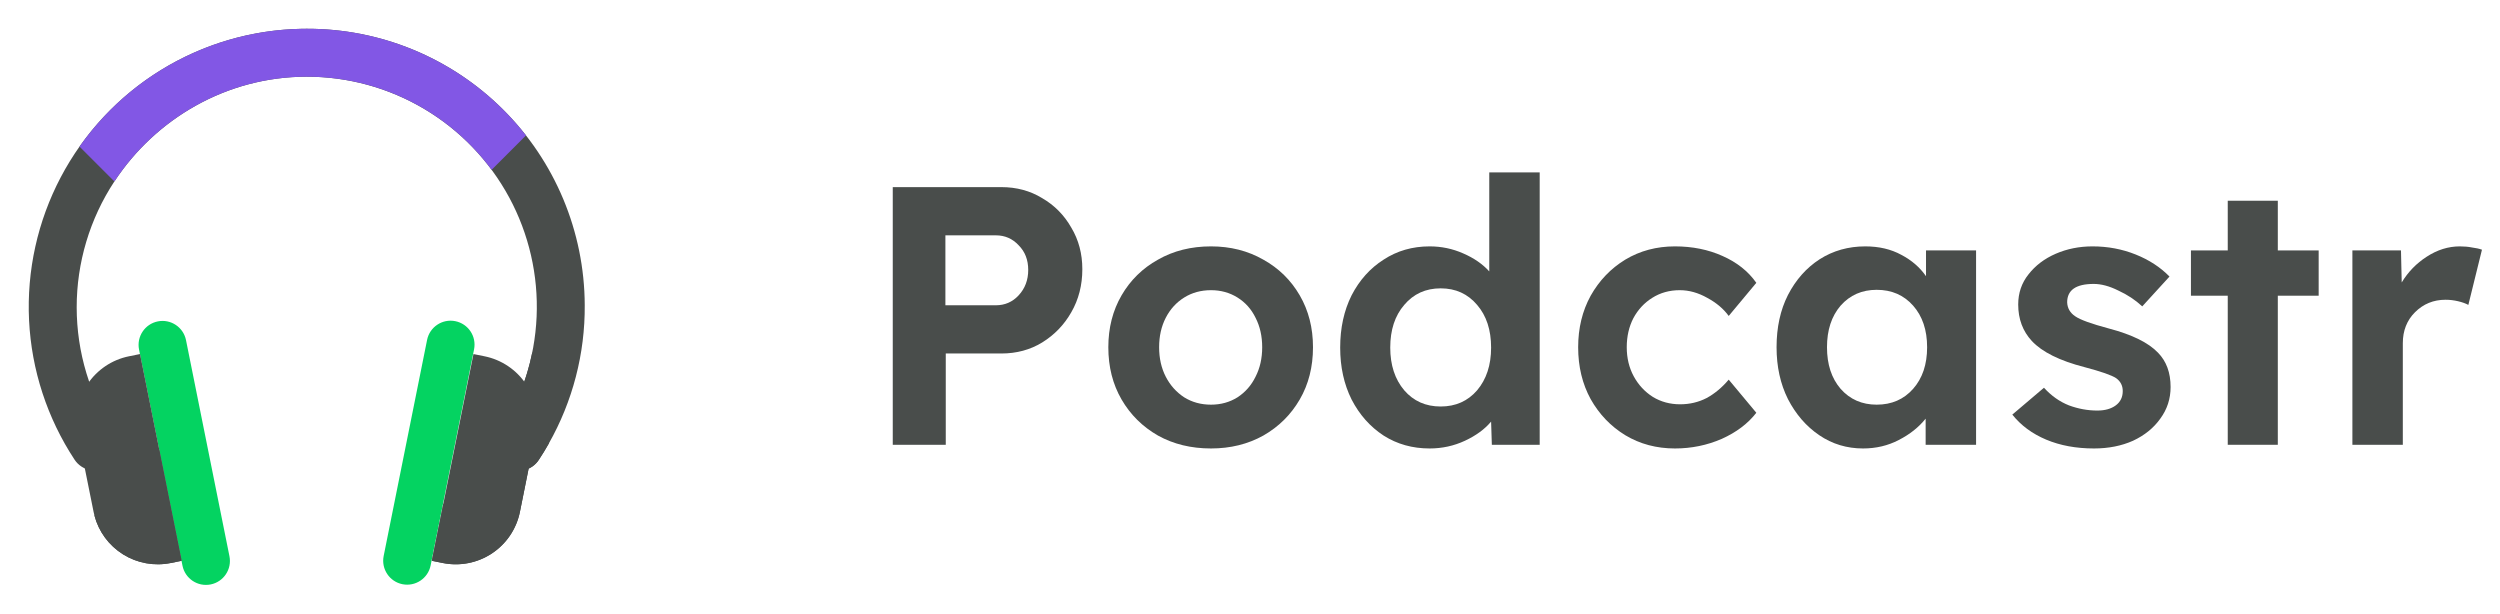
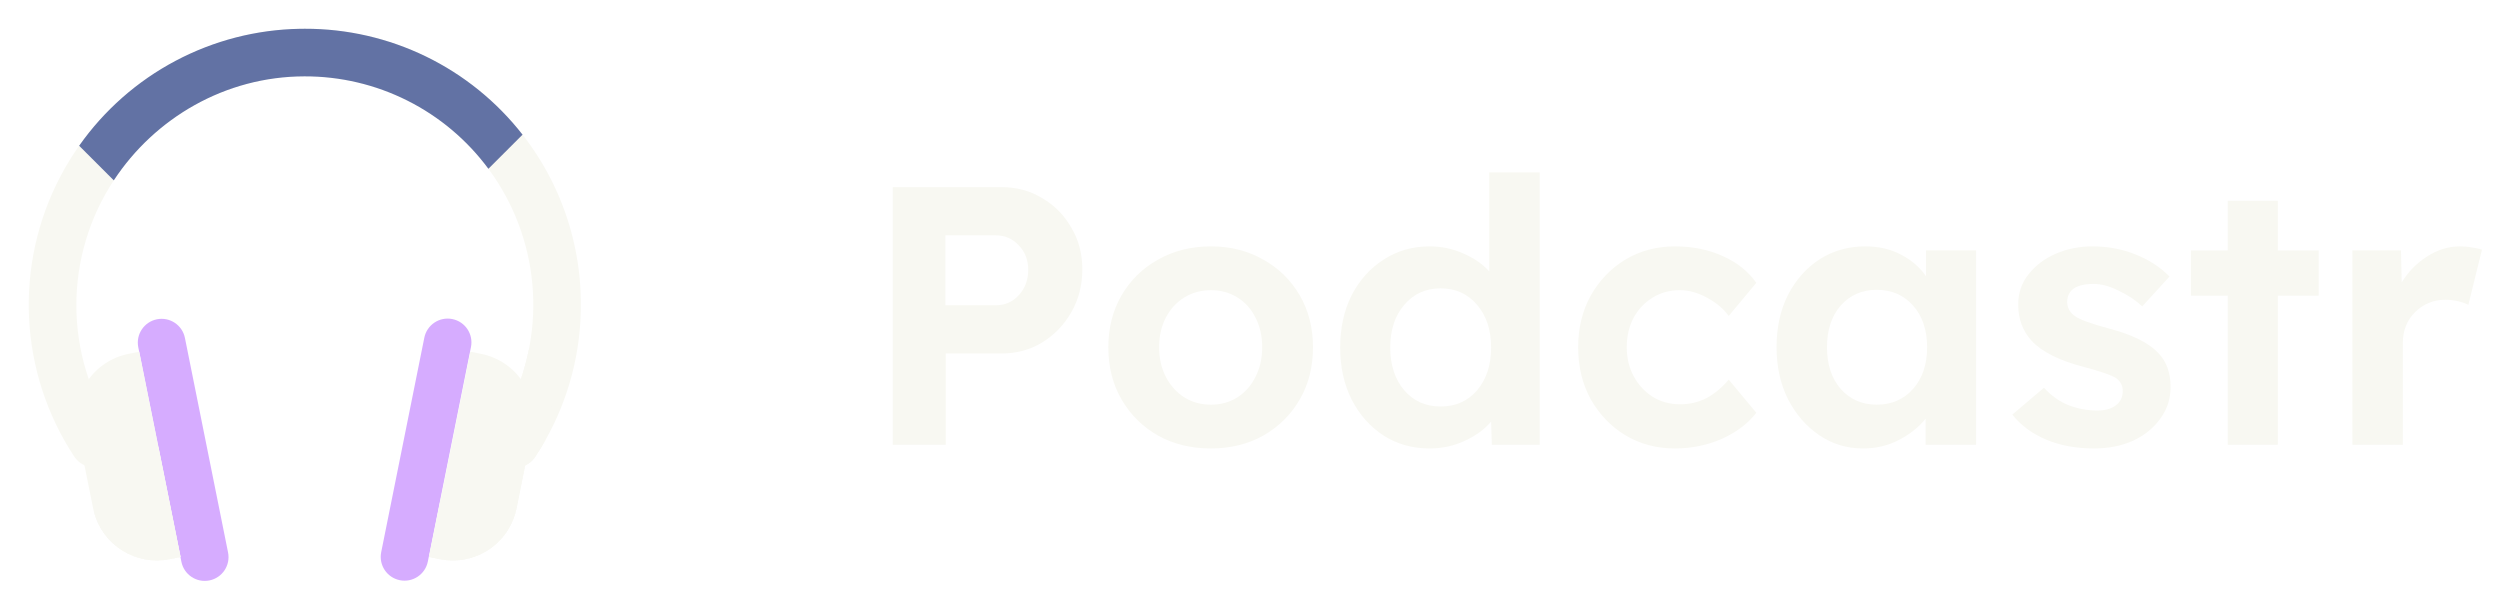
<svg xmlns="http://www.w3.org/2000/svg" width="163" height="40" viewBox="0 0 163 40" fill="none">
-   <path d="M58.208 29V12.2H65.288C66.28 12.2 67.168 12.44 67.952 12.92C68.752 13.384 69.384 14.024 69.848 14.84C70.328 15.64 70.568 16.544 70.568 17.552C70.568 18.592 70.328 19.528 69.848 20.36C69.384 21.176 68.752 21.832 67.952 22.328C67.168 22.808 66.28 23.048 65.288 23.048H61.664V29H58.208ZM61.64 19.904H64.928C65.52 19.904 66.016 19.688 66.416 19.256C66.832 18.808 67.04 18.256 67.04 17.6C67.04 16.944 66.832 16.408 66.416 15.992C66.016 15.56 65.52 15.344 64.928 15.344H61.64V19.904Z" fill="#494D4B" />
-   <path d="M78.959 29.24C77.663 29.24 76.511 28.96 75.503 28.4C74.495 27.824 73.703 27.04 73.127 26.048C72.551 25.056 72.263 23.92 72.263 22.64C72.263 21.376 72.551 20.248 73.127 19.256C73.703 18.264 74.495 17.488 75.503 16.928C76.511 16.352 77.663 16.064 78.959 16.064C80.223 16.064 81.359 16.352 82.367 16.928C83.375 17.488 84.167 18.264 84.743 19.256C85.319 20.248 85.607 21.376 85.607 22.64C85.607 23.92 85.319 25.056 84.743 26.048C84.167 27.04 83.375 27.824 82.367 28.4C81.359 28.96 80.223 29.24 78.959 29.24ZM78.959 26.384C79.599 26.384 80.175 26.224 80.687 25.904C81.199 25.568 81.591 25.12 81.863 24.56C82.151 24 82.295 23.36 82.295 22.64C82.295 21.92 82.151 21.28 81.863 20.72C81.591 20.16 81.199 19.72 80.687 19.4C80.175 19.08 79.599 18.92 78.959 18.92C78.303 18.92 77.719 19.08 77.207 19.4C76.695 19.72 76.295 20.16 76.007 20.72C75.719 21.28 75.575 21.92 75.575 22.64C75.575 23.36 75.719 24 76.007 24.56C76.295 25.12 76.695 25.568 77.207 25.904C77.719 26.224 78.303 26.384 78.959 26.384Z" fill="#494D4B" />
-   <path d="M93.212 29.24C92.092 29.24 91.092 28.96 90.212 28.4C89.332 27.824 88.636 27.04 88.124 26.048C87.628 25.056 87.38 23.928 87.38 22.664C87.38 21.384 87.628 20.248 88.124 19.256C88.636 18.264 89.332 17.488 90.212 16.928C91.092 16.352 92.092 16.064 93.212 16.064C93.98 16.064 94.708 16.216 95.396 16.52C96.1 16.824 96.668 17.216 97.1 17.696V11.24H100.388V29H97.268L97.22 27.488C96.804 27.984 96.236 28.4 95.516 28.736C94.796 29.072 94.028 29.24 93.212 29.24ZM93.932 26.504C94.908 26.504 95.7 26.152 96.308 25.448C96.916 24.728 97.22 23.8 97.22 22.664C97.22 21.512 96.916 20.584 96.308 19.88C95.7 19.16 94.908 18.8 93.932 18.8C92.956 18.8 92.164 19.16 91.556 19.88C90.948 20.584 90.644 21.512 90.644 22.664C90.644 23.8 90.948 24.728 91.556 25.448C92.164 26.152 92.956 26.504 93.932 26.504Z" fill="#494D4B" />
-   <path d="M109.208 29.24C108.008 29.24 106.928 28.952 105.968 28.376C105.024 27.8 104.272 27.016 103.712 26.024C103.168 25.032 102.896 23.904 102.896 22.64C102.896 21.392 103.168 20.272 103.712 19.28C104.272 18.288 105.024 17.504 105.968 16.928C106.928 16.352 108.008 16.064 109.208 16.064C110.344 16.064 111.376 16.272 112.304 16.688C113.248 17.104 113.984 17.688 114.512 18.44L112.712 20.6C112.376 20.136 111.912 19.744 111.32 19.424C110.728 19.088 110.128 18.92 109.52 18.92C108.848 18.92 108.248 19.088 107.72 19.424C107.208 19.744 106.8 20.184 106.496 20.744C106.208 21.304 106.064 21.936 106.064 22.64C106.064 23.344 106.216 23.976 106.52 24.536C106.824 25.096 107.24 25.544 107.768 25.88C108.296 26.2 108.888 26.36 109.544 26.36C110.168 26.36 110.744 26.224 111.272 25.952C111.8 25.664 112.28 25.264 112.712 24.752L114.512 26.912C113.968 27.616 113.216 28.184 112.256 28.616C111.296 29.032 110.28 29.24 109.208 29.24Z" fill="#494D4B" />
-   <path d="M121.472 29.24C120.416 29.24 119.464 28.952 118.616 28.376C117.768 27.8 117.088 27.016 116.576 26.024C116.08 25.032 115.832 23.904 115.832 22.64C115.832 21.344 116.08 20.208 116.576 19.232C117.088 18.24 117.776 17.464 118.64 16.904C119.52 16.344 120.512 16.064 121.616 16.064C122.512 16.064 123.296 16.248 123.968 16.616C124.64 16.968 125.176 17.432 125.576 18.008V16.328H128.84V29H125.552V27.296C125.104 27.856 124.52 28.32 123.8 28.688C123.096 29.056 122.32 29.24 121.472 29.24ZM122.36 26.384C123.336 26.384 124.128 26.04 124.736 25.352C125.344 24.664 125.648 23.76 125.648 22.64C125.648 21.52 125.344 20.616 124.736 19.928C124.128 19.24 123.336 18.896 122.36 18.896C121.4 18.896 120.616 19.24 120.008 19.928C119.416 20.616 119.12 21.52 119.12 22.64C119.12 23.76 119.416 24.664 120.008 25.352C120.616 26.04 121.4 26.384 122.36 26.384Z" fill="#494D4B" />
-   <path d="M136.531 29.24C135.363 29.24 134.323 29.048 133.411 28.664C132.499 28.28 131.763 27.736 131.203 27.032L133.267 25.28C133.747 25.808 134.291 26.192 134.899 26.432C135.507 26.656 136.123 26.768 136.747 26.768C137.243 26.768 137.643 26.656 137.947 26.432C138.251 26.208 138.403 25.896 138.403 25.496C138.403 25.144 138.259 24.864 137.971 24.656C137.683 24.464 136.995 24.224 135.907 23.936C134.291 23.52 133.147 22.952 132.475 22.232C131.883 21.592 131.587 20.8 131.587 19.856C131.587 19.104 131.811 18.448 132.259 17.888C132.707 17.312 133.299 16.864 134.035 16.544C134.771 16.224 135.571 16.064 136.435 16.064C137.427 16.064 138.363 16.24 139.243 16.592C140.123 16.944 140.859 17.424 141.451 18.032L139.675 19.976C139.227 19.56 138.707 19.216 138.115 18.944C137.539 18.656 137.003 18.512 136.507 18.512C135.355 18.512 134.779 18.912 134.779 19.712C134.795 20.096 134.971 20.4 135.307 20.624C135.627 20.848 136.355 21.112 137.491 21.416C139.011 21.816 140.083 22.344 140.707 23C141.251 23.56 141.523 24.304 141.523 25.232C141.523 26 141.299 26.688 140.851 27.296C140.419 27.904 139.827 28.384 139.075 28.736C138.323 29.072 137.475 29.24 136.531 29.24Z" fill="#494D4B" />
-   <path d="M145.249 29V19.28H142.849V16.328H145.249V13.088H148.513V16.328H151.177V19.28H148.513V29H145.249Z" fill="#494D4B" />
-   <path d="M153.376 29V16.328H156.544L156.592 18.416C157.008 17.728 157.552 17.168 158.224 16.736C158.912 16.288 159.632 16.064 160.384 16.064C160.672 16.064 160.936 16.088 161.176 16.136C161.432 16.168 161.648 16.216 161.824 16.28L160.936 19.88C160.76 19.784 160.536 19.704 160.264 19.64C159.992 19.576 159.72 19.544 159.448 19.544C158.664 19.544 158 19.816 157.456 20.36C156.928 20.888 156.664 21.56 156.664 22.376V29H153.376Z" fill="#494D4B" />
-   <path d="M38.125 19.888C38.149 23.054 37.34 26.171 35.777 28.926C35.575 29.284 35.361 29.634 35.134 29.976C35.023 30.15 34.877 30.3 34.707 30.417C34.537 30.535 34.345 30.617 34.142 30.66C33.94 30.702 33.731 30.704 33.528 30.666C33.325 30.627 33.132 30.548 32.959 30.434C32.786 30.32 32.638 30.173 32.523 30.001C32.408 29.83 32.328 29.637 32.288 29.434C32.247 29.231 32.248 29.022 32.289 28.82C32.33 28.617 32.411 28.424 32.527 28.253C34.019 25.99 34.868 23.364 34.987 20.656C35.105 17.948 34.488 15.259 33.2 12.874C31.912 10.489 30.002 8.497 27.673 7.111C25.344 5.724 22.683 4.995 19.972 5C14.762 5.01 10.142 7.745 7.457 11.832C5.852 14.27 4.998 17.126 5 20.045C5.003 22.964 5.863 25.818 7.473 28.253C7.701 28.599 7.782 29.022 7.699 29.427C7.616 29.834 7.375 30.19 7.029 30.418C6.683 30.646 6.261 30.728 5.855 30.645C5.449 30.561 5.092 30.32 4.864 29.974C3.079 27.265 2.054 24.127 1.895 20.887C1.737 17.647 2.451 14.424 3.962 11.553C5.474 8.683 7.729 6.271 10.491 4.569C13.253 2.868 16.421 1.938 19.664 1.878C19.778 1.876 19.891 1.875 20.005 1.875C24.795 1.865 29.393 3.756 32.791 7.133C36.188 10.511 38.106 15.098 38.125 19.888Z" fill="#494D4B" />
-   <path d="M9.066 22.794L11.898 36.882C12.068 37.728 12.891 38.275 13.737 38.105C14.582 37.935 15.13 37.112 14.96 36.266L12.128 22.179C11.958 21.333 11.135 20.785 10.289 20.955C9.444 21.125 8.896 21.949 9.066 22.794Z" fill="#04D361" />
-   <path d="M11.844 36.564L11.126 36.709C10.059 36.923 8.95 36.722 8.027 36.147C7.103 35.572 6.434 34.665 6.157 33.612C6.136 33.531 6.116 33.45 6.1 33.367L5.071 28.256C4.848 27.146 5.075 25.993 5.701 25.051C6.328 24.108 7.303 23.453 8.413 23.229L9.13 23.084L10.39 29.341L11.844 36.564Z" fill="#494D4B" />
-   <path d="M11.844 36.564L11.126 36.709C10.059 36.923 8.95 36.722 8.027 36.147C7.103 35.572 6.434 34.665 6.157 33.612C7.674 32.298 9.09 30.87 10.39 29.341L11.844 36.564Z" fill="#494D4B" />
-   <path d="M36.148 27.087L35.777 28.926C35.575 29.284 35.361 29.634 35.134 29.976C35.023 30.15 34.877 30.3 34.707 30.417C34.537 30.534 34.345 30.617 34.142 30.659C33.94 30.702 33.731 30.704 33.528 30.665C33.325 30.627 33.132 30.548 32.959 30.434C32.786 30.32 32.638 30.173 32.523 30.001C32.408 29.829 32.328 29.637 32.288 29.434C32.247 29.231 32.248 29.022 32.289 28.819C32.33 28.617 32.411 28.424 32.527 28.253C33.587 26.65 34.326 24.858 34.705 22.974C35.293 23.467 35.737 24.109 35.991 24.833C36.245 25.557 36.299 26.335 36.148 27.087Z" fill="#494D4B" />
-   <path d="M34.295 8.83L32.054 11.071C30.657 9.182 28.836 7.649 26.737 6.594C24.638 5.54 22.321 4.993 19.972 5C14.762 5.01 10.142 7.745 7.457 11.832L5.184 9.559C6.823 7.229 8.988 5.32 11.505 3.985C14.021 2.651 16.816 1.929 19.664 1.878C19.778 1.876 19.891 1.875 20.005 1.875C22.759 1.869 25.479 2.492 27.955 3.698C30.432 4.903 32.601 6.658 34.295 8.83Z" fill="#8257E5" />
-   <path d="M27.846 22.163L25.015 36.251C24.845 37.097 25.392 37.92 26.238 38.09C27.084 38.26 27.907 37.712 28.077 36.867L30.909 22.779C31.079 21.933 30.531 21.11 29.685 20.94C28.84 20.77 28.016 21.318 27.846 22.163Z" fill="#04D361" />
-   <path d="M34.929 28.256L33.9 33.367C33.677 34.477 33.022 35.452 32.079 36.079C31.137 36.705 29.984 36.932 28.874 36.709L28.156 36.564L28.9 32.871L30.869 23.084L31.587 23.229C32.697 23.453 33.672 24.108 34.299 25.05C34.386 25.18 34.465 25.314 34.536 25.453C34.982 26.315 35.12 27.304 34.929 28.256Z" fill="#494D4B" />
-   <path d="M34.929 28.256L33.9 33.367C33.677 34.477 33.022 35.452 32.079 36.079C31.137 36.705 29.984 36.932 28.874 36.709L28.156 36.564L28.9 32.871C31.04 30.609 32.93 28.122 34.536 25.453C34.982 26.315 35.12 27.304 34.929 28.256Z" fill="#494D4B" />
+   <path d="M58.208 29V12.2H65.288C66.28 12.2 67.168 12.44 67.952 12.92C68.752 13.384 69.384 14.024 69.848 14.84C70.328 15.64 70.568 16.544 70.568 17.552C70.568 18.592 70.328 19.528 69.848 20.36C69.384 21.176 68.752 21.832 67.952 22.328C67.168 22.808 66.28 23.048 65.288 23.048H61.664V29H58.208ZM61.64 19.904H64.928C65.52 19.904 66.016 19.688 66.416 19.256C66.832 18.808 67.04 18.256 67.04 17.6C67.04 16.944 66.832 16.408 66.416 15.992C66.016 15.56 65.52 15.344 64.928 15.344H61.64V19.904Z" fill="#F8F8F2" />
+   <path d="M78.959 29.24C77.663 29.24 76.511 28.96 75.503 28.4C74.495 27.824 73.703 27.04 73.127 26.048C72.551 25.056 72.263 23.92 72.263 22.64C72.263 21.376 72.551 20.248 73.127 19.256C73.703 18.264 74.495 17.488 75.503 16.928C76.511 16.352 77.663 16.064 78.959 16.064C80.223 16.064 81.359 16.352 82.367 16.928C83.375 17.488 84.167 18.264 84.743 19.256C85.319 20.248 85.607 21.376 85.607 22.64C85.607 23.92 85.319 25.056 84.743 26.048C84.167 27.04 83.375 27.824 82.367 28.4C81.359 28.96 80.223 29.24 78.959 29.24ZM78.959 26.384C79.599 26.384 80.175 26.224 80.687 25.904C81.199 25.568 81.591 25.12 81.863 24.56C82.151 24 82.295 23.36 82.295 22.64C82.295 21.92 82.151 21.28 81.863 20.72C81.591 20.16 81.199 19.72 80.687 19.4C80.175 19.08 79.599 18.92 78.959 18.92C78.303 18.92 77.719 19.08 77.207 19.4C76.695 19.72 76.295 20.16 76.007 20.72C75.719 21.28 75.575 21.92 75.575 22.64C75.575 23.36 75.719 24 76.007 24.56C76.295 25.12 76.695 25.568 77.207 25.904C77.719 26.224 78.303 26.384 78.959 26.384Z" fill="#F8F8F2" />
+   <path d="M93.212 29.24C92.092 29.24 91.092 28.96 90.212 28.4C89.332 27.824 88.636 27.04 88.124 26.048C87.628 25.056 87.38 23.928 87.38 22.664C87.38 21.384 87.628 20.248 88.124 19.256C88.636 18.264 89.332 17.488 90.212 16.928C91.092 16.352 92.092 16.064 93.212 16.064C93.98 16.064 94.708 16.216 95.396 16.52C96.1 16.824 96.668 17.216 97.1 17.696V11.24H100.388V29H97.268L97.22 27.488C96.804 27.984 96.236 28.4 95.516 28.736C94.796 29.072 94.028 29.24 93.212 29.24ZM93.932 26.504C94.908 26.504 95.7 26.152 96.308 25.448C96.916 24.728 97.22 23.8 97.22 22.664C97.22 21.512 96.916 20.584 96.308 19.88C95.7 19.16 94.908 18.8 93.932 18.8C92.956 18.8 92.164 19.16 91.556 19.88C90.948 20.584 90.644 21.512 90.644 22.664C90.644 23.8 90.948 24.728 91.556 25.448C92.164 26.152 92.956 26.504 93.932 26.504Z" fill="#F8F8F2" />
+   <path d="M109.208 29.24C108.008 29.24 106.928 28.952 105.968 28.376C105.024 27.8 104.272 27.016 103.712 26.024C103.168 25.032 102.896 23.904 102.896 22.64C102.896 21.392 103.168 20.272 103.712 19.28C104.272 18.288 105.024 17.504 105.968 16.928C106.928 16.352 108.008 16.064 109.208 16.064C110.344 16.064 111.376 16.272 112.304 16.688C113.248 17.104 113.984 17.688 114.512 18.44L112.712 20.6C112.376 20.136 111.912 19.744 111.32 19.424C110.728 19.088 110.128 18.92 109.52 18.92C108.848 18.92 108.248 19.088 107.72 19.424C107.208 19.744 106.8 20.184 106.496 20.744C106.208 21.304 106.064 21.936 106.064 22.64C106.064 23.344 106.216 23.976 106.52 24.536C106.824 25.096 107.24 25.544 107.768 25.88C108.296 26.2 108.888 26.36 109.544 26.36C110.168 26.36 110.744 26.224 111.272 25.952C111.8 25.664 112.28 25.264 112.712 24.752L114.512 26.912C113.968 27.616 113.216 28.184 112.256 28.616C111.296 29.032 110.28 29.24 109.208 29.24Z" fill="#F8F8F2" />
+   <path d="M121.472 29.24C120.416 29.24 119.464 28.952 118.616 28.376C117.768 27.8 117.088 27.016 116.576 26.024C116.08 25.032 115.832 23.904 115.832 22.64C115.832 21.344 116.08 20.208 116.576 19.232C117.088 18.24 117.776 17.464 118.64 16.904C119.52 16.344 120.512 16.064 121.616 16.064C122.512 16.064 123.296 16.248 123.968 16.616C124.64 16.968 125.176 17.432 125.576 18.008V16.328H128.84V29H125.552V27.296C125.104 27.856 124.52 28.32 123.8 28.688C123.096 29.056 122.32 29.24 121.472 29.24ZM122.36 26.384C123.336 26.384 124.128 26.04 124.736 25.352C125.344 24.664 125.648 23.76 125.648 22.64C125.648 21.52 125.344 20.616 124.736 19.928C124.128 19.24 123.336 18.896 122.36 18.896C121.4 18.896 120.616 19.24 120.008 19.928C119.416 20.616 119.12 21.52 119.12 22.64C119.12 23.76 119.416 24.664 120.008 25.352C120.616 26.04 121.4 26.384 122.36 26.384Z" fill="#F8F8F2" />
+   <path d="M136.531 29.24C135.363 29.24 134.323 29.048 133.411 28.664C132.499 28.28 131.763 27.736 131.203 27.032L133.267 25.28C133.747 25.808 134.291 26.192 134.899 26.432C135.507 26.656 136.123 26.768 136.747 26.768C137.243 26.768 137.643 26.656 137.947 26.432C138.251 26.208 138.403 25.896 138.403 25.496C138.403 25.144 138.259 24.864 137.971 24.656C137.683 24.464 136.995 24.224 135.907 23.936C134.291 23.52 133.147 22.952 132.475 22.232C131.883 21.592 131.587 20.8 131.587 19.856C131.587 19.104 131.811 18.448 132.259 17.888C132.707 17.312 133.299 16.864 134.035 16.544C134.771 16.224 135.571 16.064 136.435 16.064C137.427 16.064 138.363 16.24 139.243 16.592C140.123 16.944 140.859 17.424 141.451 18.032L139.675 19.976C139.227 19.56 138.707 19.216 138.115 18.944C137.539 18.656 137.003 18.512 136.507 18.512C135.355 18.512 134.779 18.912 134.779 19.712C134.795 20.096 134.971 20.4 135.307 20.624C135.627 20.848 136.355 21.112 137.491 21.416C139.011 21.816 140.083 22.344 140.707 23C141.251 23.56 141.523 24.304 141.523 25.232C141.523 26 141.299 26.688 140.851 27.296C140.419 27.904 139.827 28.384 139.075 28.736C138.323 29.072 137.475 29.24 136.531 29.24Z" fill="#F8F8F2" />
+   <path d="M145.249 29V19.28H142.849V16.328H145.249V13.088H148.513V16.328H151.177V19.28H148.513V29H145.249Z" fill="#F8F8F2" />
+   <path d="M153.376 29V16.328H156.544L156.592 18.416C157.008 17.728 157.552 17.168 158.224 16.736C158.912 16.288 159.632 16.064 160.384 16.064C160.672 16.064 160.936 16.088 161.176 16.136C161.432 16.168 161.648 16.216 161.824 16.28L160.936 19.88C160.76 19.784 160.536 19.704 160.264 19.64C159.992 19.576 159.72 19.544 159.448 19.544C158.664 19.544 158 19.816 157.456 20.36C156.928 20.888 156.664 21.56 156.664 22.376V29H153.376Z" fill="#F8F8F2" />
+   <path d="M37.873 19.758C37.897 22.902 37.093 25.996 35.542 28.731C35.341 29.086 35.128 29.434 34.903 29.773C34.792 29.946 34.648 30.095 34.479 30.212C34.31 30.328 34.119 30.41 33.918 30.452C33.717 30.494 33.51 30.496 33.308 30.458C33.106 30.42 32.914 30.342 32.743 30.228C32.572 30.115 32.424 29.969 32.31 29.799C32.195 29.628 32.116 29.437 32.076 29.235C32.036 29.034 32.037 28.827 32.078 28.625C32.119 28.424 32.199 28.233 32.314 28.063C33.795 25.816 34.639 23.21 34.757 20.521C34.874 17.833 34.261 15.162 32.982 12.795C31.703 10.427 29.807 8.449 27.494 7.073C25.181 5.697 22.538 4.972 19.846 4.978C14.672 4.988 10.085 7.703 7.418 11.76C5.824 14.181 4.976 17.016 4.979 19.914C4.982 22.812 5.835 25.646 7.434 28.063C7.66 28.407 7.741 28.826 7.659 29.229C7.576 29.632 7.337 29.986 6.993 30.212C6.65 30.439 6.23 30.52 5.827 30.437C5.424 30.355 5.07 30.115 4.843 29.772C3.071 27.083 2.053 23.967 1.895 20.75C1.738 17.533 2.447 14.333 3.948 11.484C5.449 8.634 7.688 6.24 10.431 4.55C13.174 2.86 16.32 1.938 19.54 1.878C19.654 1.876 19.766 1.875 19.879 1.875C24.636 1.865 29.202 3.743 32.576 7.096C35.949 10.448 37.854 15.002 37.873 19.758Z" fill="#F8F8F2" />
+   <path d="M9.016 22.644L11.828 36.63C11.997 37.469 12.815 38.013 13.654 37.844C14.494 37.675 15.038 36.858 14.869 36.019L12.057 22.032C11.888 21.193 11.071 20.649 10.231 20.818C9.391 20.987 8.847 21.804 9.016 22.644Z" fill="#D6ACFF" />
+   <path d="M11.774 36.314L11.062 36.458C10.002 36.671 8.901 36.471 7.984 35.9C7.067 35.329 6.403 34.428 6.127 33.384C6.106 33.303 6.087 33.222 6.071 33.14L5.049 28.065C4.827 26.964 5.053 25.819 5.675 24.884C6.297 23.948 7.265 23.297 8.367 23.075L9.08 22.932L10.331 29.143L11.774 36.314Z" fill="#F8F8F2" />
+   <path d="M11.774 36.314L11.062 36.458C10.002 36.671 8.901 36.471 7.984 35.9C7.067 35.329 6.403 34.429 6.127 33.384C7.634 32.079 9.039 30.661 10.331 29.143L11.774 36.314Z" fill="#F8F8F2" />
+   <path d="M35.909 26.906L35.542 28.731C35.341 29.086 35.128 29.434 34.903 29.773C34.792 29.946 34.648 30.095 34.479 30.211C34.309 30.328 34.119 30.41 33.918 30.452C33.717 30.494 33.51 30.496 33.308 30.458C33.106 30.419 32.914 30.341 32.743 30.228C32.572 30.115 32.424 29.969 32.31 29.799C32.195 29.628 32.116 29.437 32.076 29.235C32.036 29.034 32.037 28.826 32.078 28.625C32.119 28.424 32.199 28.233 32.314 28.063C33.366 26.472 34.1 24.692 34.477 22.822C35.06 23.311 35.502 23.949 35.754 24.667C36.006 25.386 36.06 26.159 35.909 26.906Z" fill="#F8F8F2" />
+   <path d="M34.07 8.78L31.844 11.005C30.457 9.13 28.649 7.607 26.564 6.56C24.48 5.513 22.179 4.971 19.846 4.978C14.672 4.988 10.085 7.703 7.418 11.76L5.161 9.503C6.788 7.191 8.939 5.295 11.438 3.97C13.936 2.645 16.712 1.928 19.54 1.878C19.654 1.876 19.766 1.875 19.879 1.875C22.614 1.869 25.314 2.488 27.774 3.684C30.234 4.881 32.387 6.624 34.07 8.78Z" fill="#6272A4" />
+   <path d="M27.666 22.017L24.854 36.003C24.685 36.843 25.229 37.66 26.069 37.829C26.908 37.998 27.726 37.454 27.895 36.614L30.707 22.628C30.876 21.789 30.332 20.971 29.492 20.803C28.652 20.634 27.835 21.178 27.666 22.017Z" fill="#D6ACFF" />
+   <path d="M34.699 28.065L33.677 33.14C33.456 34.242 32.805 35.21 31.869 35.832C30.933 36.454 29.788 36.679 28.686 36.458L27.974 36.314L28.712 32.648L30.668 22.932L31.381 23.075C32.483 23.298 33.451 23.948 34.074 24.883C34.16 25.012 34.238 25.145 34.309 25.283C34.752 26.139 34.889 27.121 34.699 28.065Z" fill="#F8F8F2" />
+   <path d="M34.699 28.065L33.677 33.14C33.456 34.242 32.805 35.21 31.869 35.832C30.933 36.454 29.788 36.679 28.686 36.458L27.974 36.314L28.712 32.648C30.837 30.402 32.714 27.932 34.309 25.283C34.752 26.139 34.889 27.121 34.699 28.065Z" fill="#F8F8F2" />
</svg>
